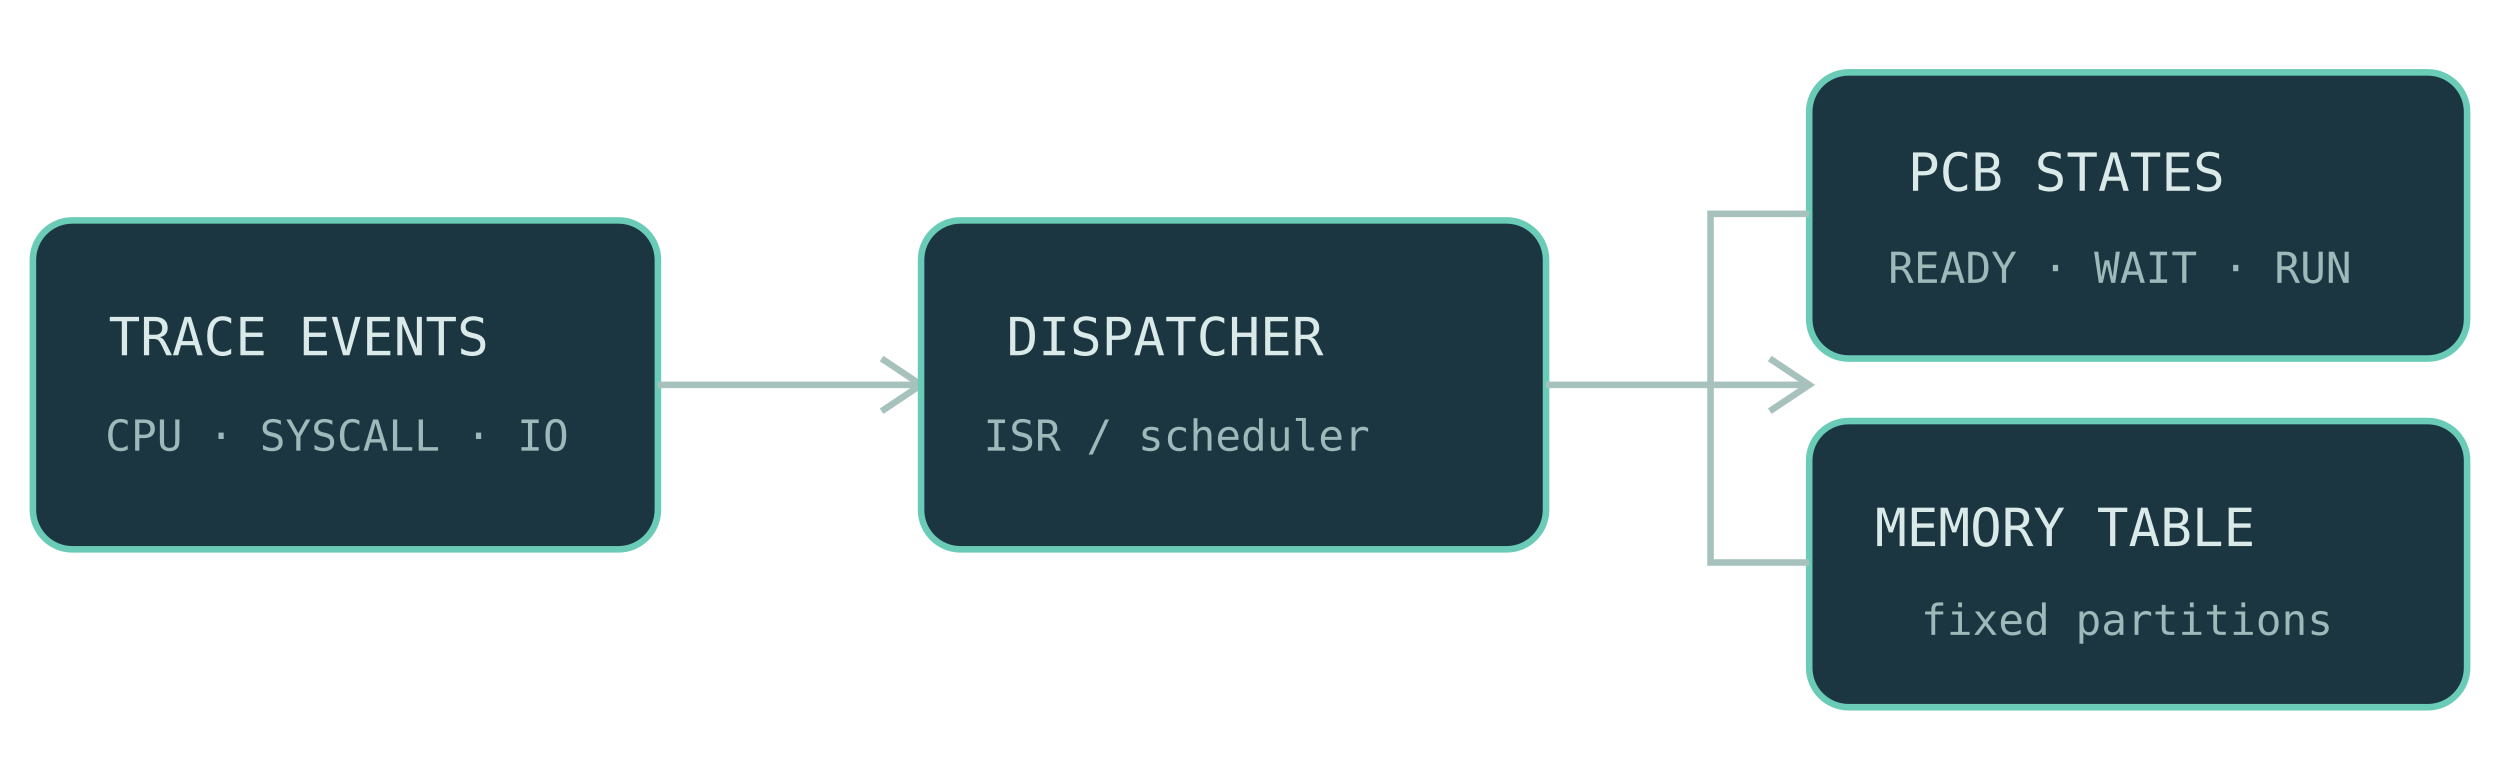
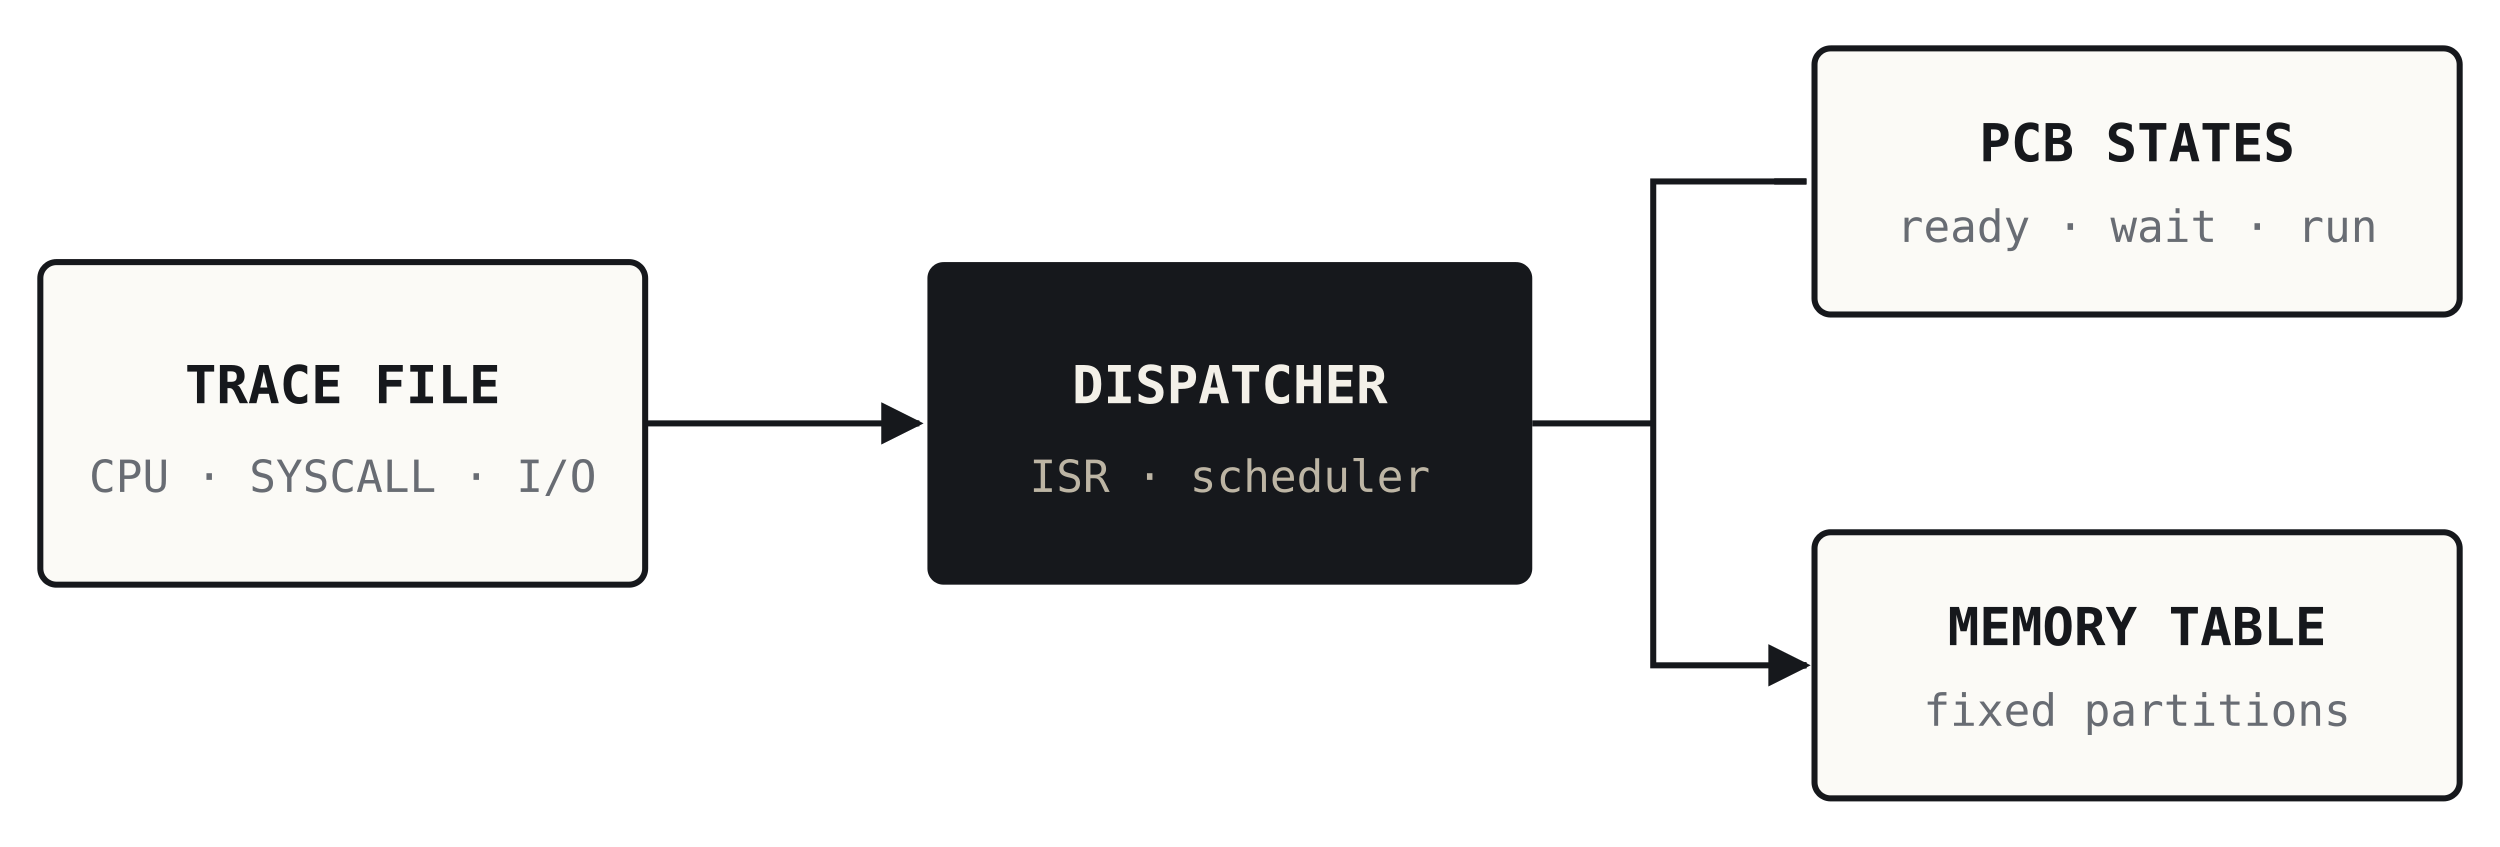
- <svg xmlns="http://www.w3.org/2000/svg" viewBox="0 0 760 230" role="img" aria-label="Illustrative flow: trace events enter an event dispatcher, then update process state and memory partitions">
-   <style>text{font-family:monospace;fill:#daeae9;font-size:16px}.box{fill:#1b3541;stroke:#6accb7;stroke-width:2;rx:12}.line{stroke:#a7c2bd;stroke-width:2;fill:none}.tiny{font-size:13px;fill:#9db9b9}</style>
-   <rect class="box" x="10" y="67" width="190" height="100" />
-   <text x="33" y="108">TRACE EVENTS</text>
-   <text class="tiny" x="32" y="137">CPU · SYSCALL · IO</text>
-   <path class="line" d="M200 117 H280" />
-   <path class="line" d="M268 109 L280 117 268 125" />
-   <rect class="box" x="280" y="67" width="190" height="100" />
-   <text x="306" y="108">DISPATCHER</text>
-   <text class="tiny" x="299" y="137">ISR / scheduler</text>
-   <path class="line" d="M470 117 H550" />
-   <path class="line" d="M538 109 L550 117 538 125" />
-   <rect class="box" x="550" y="22" width="200" height="87" />
-   <rect class="box" x="550" y="128" width="200" height="87" />
-   <path class="line" d="M520 117 V65 H550 M520 117 V171 H550" />
-   <text x="580" y="58">PCB STATES</text>
-   <text class="tiny" x="574" y="86">READY · WAIT · RUN</text>
-   <text x="570" y="166">MEMORY TABLE</text>
-   <text class="tiny" x="584" y="193">fixed partitions</text>
+ <svg xmlns="http://www.w3.org/2000/svg" viewBox="0 0 620 210" role="img" aria-label="Trace events go to an event dispatcher, which updates process-control-block states and a fixed-partition memory table">
+   <style>.b{fill:#fbfaf6;stroke:#16181c;stroke-width:1.5}.k{fill:#16181c}.t{font:600 13px "IBM Plex Mono",monospace;fill:#16181c}.s{font:400 11px "IBM Plex Mono",monospace;fill:#686c73}.w{font:600 13px "IBM Plex Mono",monospace;fill:#f3f0e8}.a{stroke:#16181c;stroke-width:1.5;fill:none}.o{stroke:#d9480f;stroke-width:1.5;fill:none;stroke-dasharray:4 3}.os{font:400 11px "IBM Plex Mono",monospace;fill:#b23a0b}</style>
+   <defs>
+     <marker id="ah" viewBox="0 0 10 10" refX="9" refY="5" markerWidth="7" markerHeight="7" orient="auto">
+       <path d="M0 0L10 5L0 10z" fill="#16181c" />
+     </marker>
+   </defs>
+   <rect class="b" x="10" y="65" width="150" height="80" rx="4" />
+   <text class="t" x="85" y="100" text-anchor="middle">TRACE FILE</text>
+   <text class="s" x="85" y="122" text-anchor="middle">CPU · SYSCALL · I/O</text>
+   <path class="a" d="M160 105H228" marker-end="url(#ah)" />
+   <rect class="k" x="230" y="65" width="150" height="80" rx="4" />
+   <text class="w" x="305" y="100" text-anchor="middle">DISPATCHER</text>
+   <text class="s" x="305" y="122" text-anchor="middle" style="fill:#bdb5a4">ISR · scheduler</text>
+   <path class="a" d="M380 105H410V45H448M410 105V165H448" />
+   <path class="a" d="M440 45H448M440 165H448" marker-end="url(#ah)" />
+   <rect class="b" x="450" y="12" width="160" height="66" rx="4" />
+   <text class="t" x="530" y="40" text-anchor="middle">PCB STATES</text>
+   <text class="s" x="530" y="60" text-anchor="middle">ready · wait · run</text>
+   <rect class="b" x="450" y="132" width="160" height="66" rx="4" />
+   <text class="t" x="530" y="160" text-anchor="middle">MEMORY TABLE</text>
+   <text class="s" x="530" y="180" text-anchor="middle">fixed partitions</text>
</svg>
